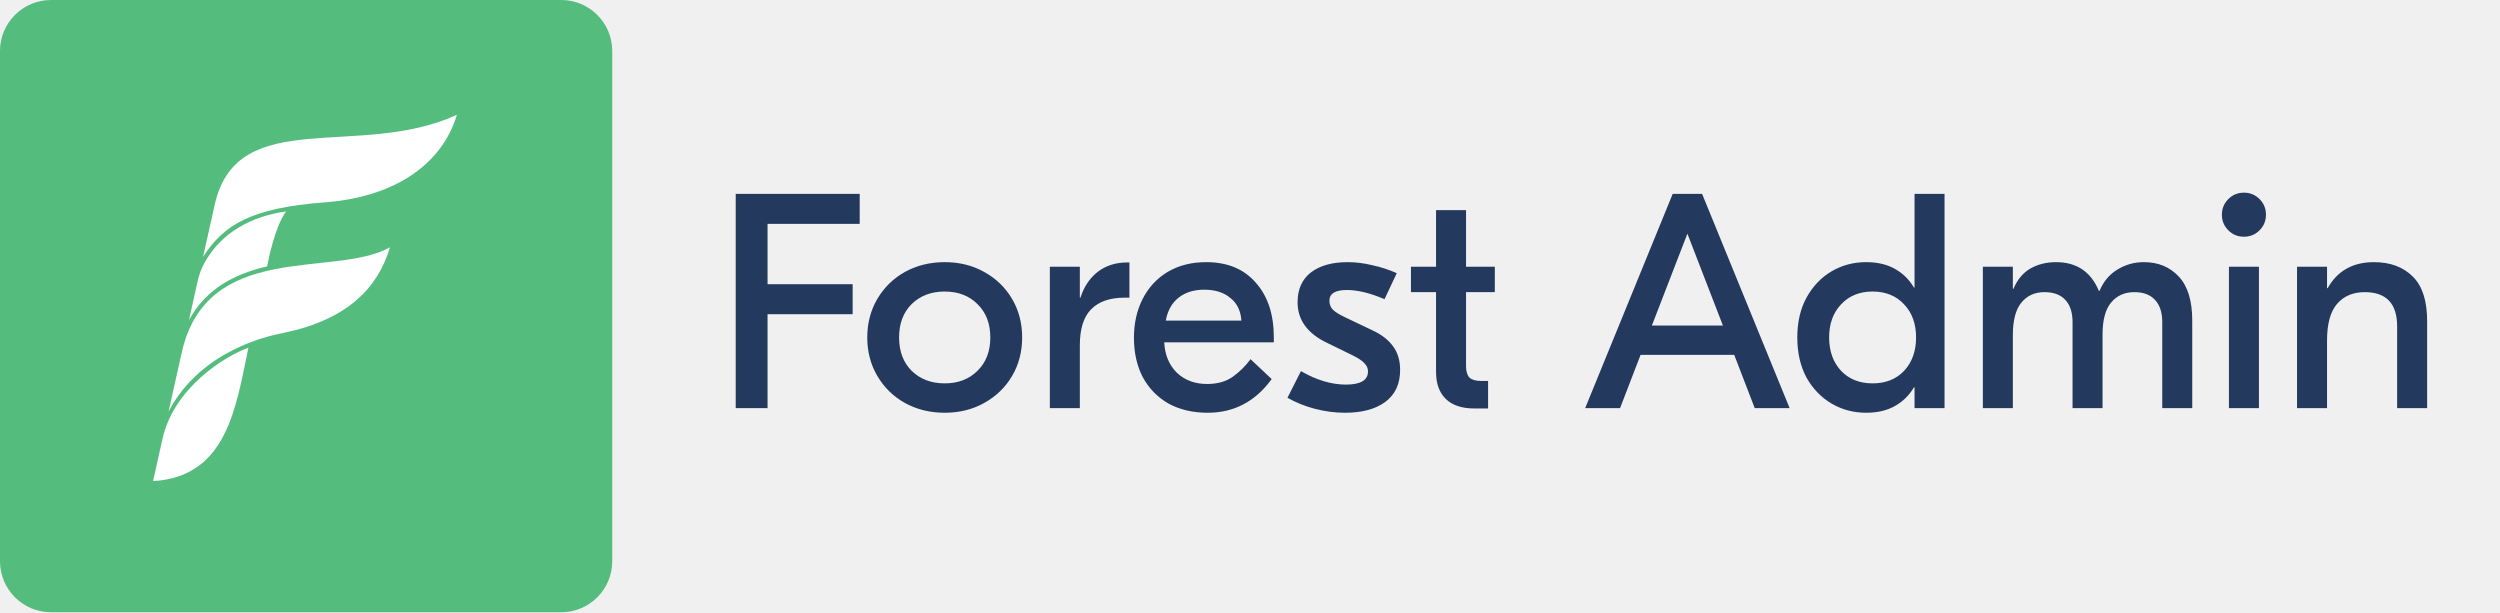
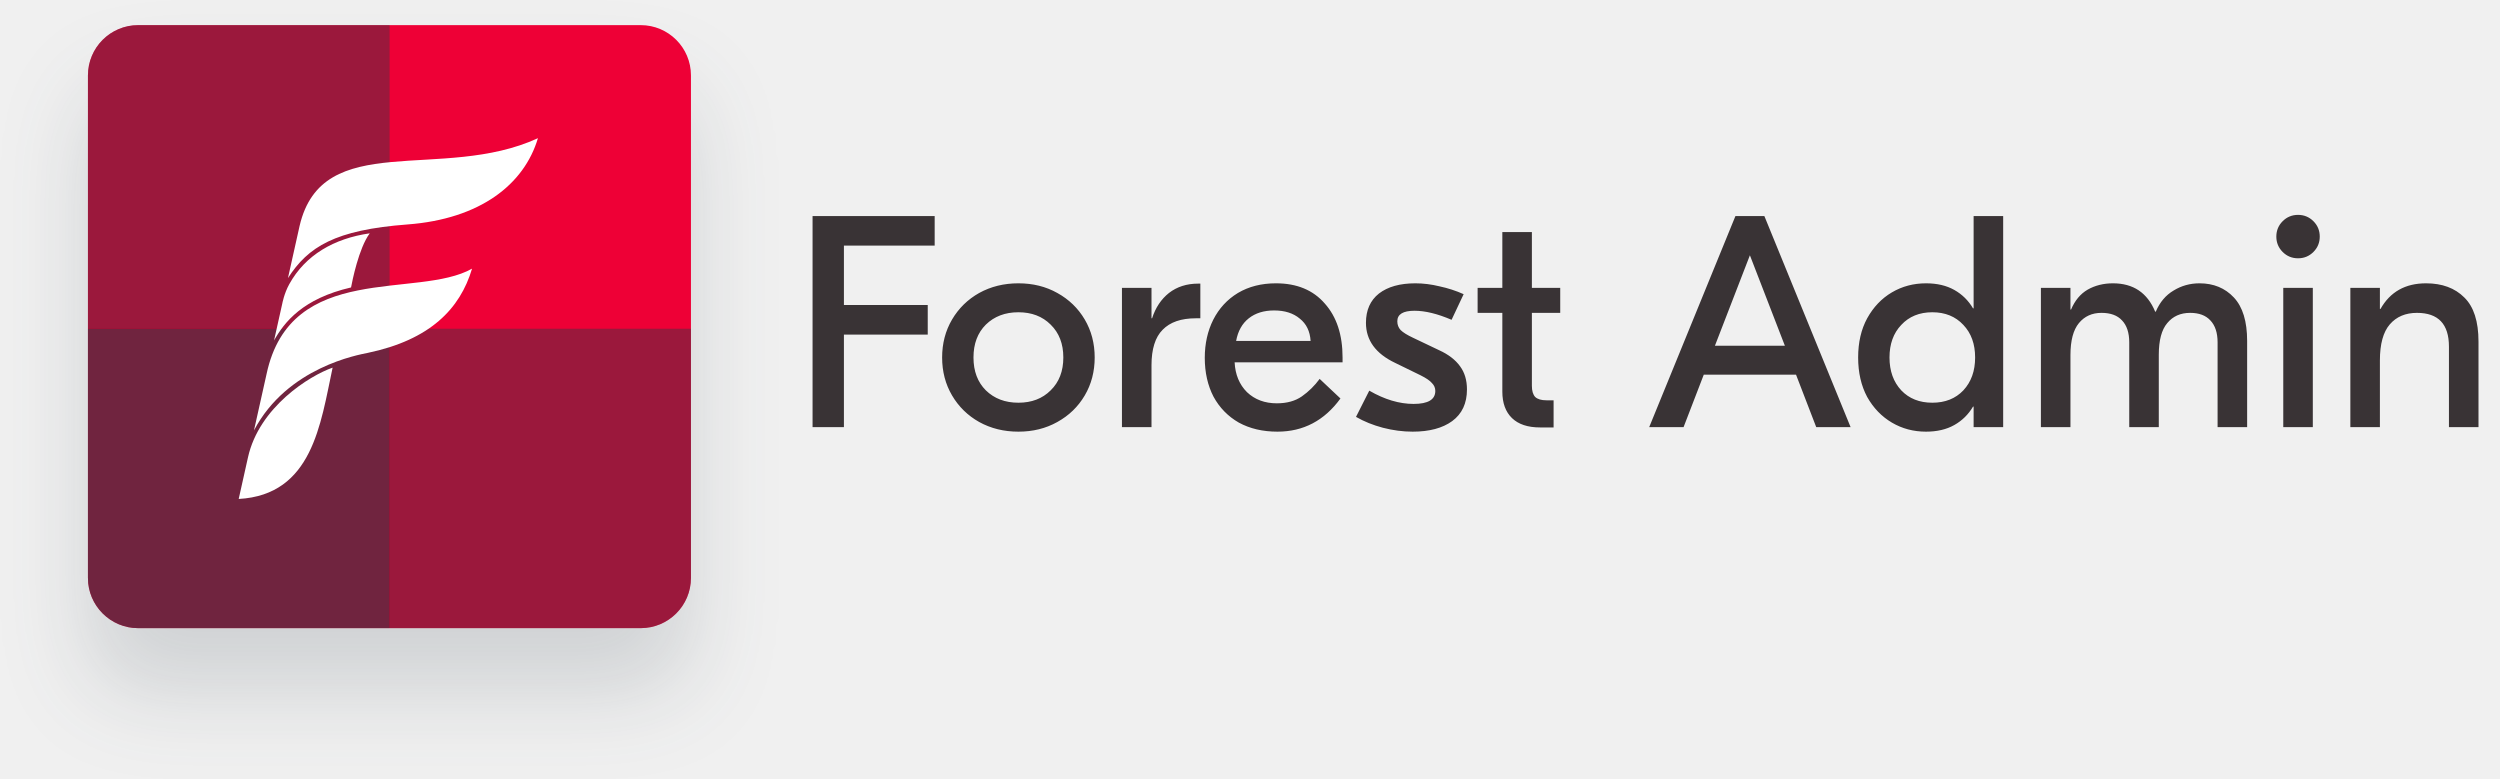
- <svg xmlns="http://www.w3.org/2000/svg" width="196" height="48" viewBox="0 0 196 48" fill="none">
-   <path d="M60.176 17.552V22.28H66.848V24.632H60.176V32H57.68V15.2H67.4V17.552H60.176ZM74.065 20.552C75.217 20.552 76.249 20.808 77.161 21.32C78.089 21.832 78.817 22.536 79.345 23.432C79.873 24.328 80.137 25.336 80.137 26.456C80.137 27.576 79.873 28.584 79.345 29.48C78.817 30.376 78.089 31.08 77.161 31.592C76.249 32.104 75.217 32.36 74.065 32.36C72.913 32.36 71.873 32.104 70.945 31.592C70.033 31.08 69.313 30.376 68.785 29.48C68.257 28.584 67.993 27.576 67.993 26.456C67.993 25.336 68.257 24.328 68.785 23.432C69.313 22.536 70.033 21.832 70.945 21.32C71.873 20.808 72.913 20.552 74.065 20.552ZM74.065 22.856C73.009 22.856 72.145 23.184 71.473 23.84C70.817 24.496 70.489 25.368 70.489 26.456C70.489 27.544 70.817 28.416 71.473 29.072C72.145 29.728 73.009 30.056 74.065 30.056C75.121 30.056 75.977 29.728 76.633 29.072C77.305 28.416 77.641 27.544 77.641 26.456C77.641 25.368 77.305 24.496 76.633 23.84C75.977 23.184 75.121 22.856 74.065 22.856ZM88.547 23.336H88.187C87.019 23.336 86.139 23.64 85.547 24.248C84.955 24.84 84.659 25.784 84.659 27.08V32H82.307V20.912H84.659V23.336H84.707C84.979 22.488 85.427 21.816 86.051 21.32C86.691 20.824 87.467 20.576 88.379 20.576H88.547V23.336ZM94.564 20.552C96.228 20.552 97.524 21.088 98.452 22.16C99.396 23.216 99.868 24.648 99.868 26.456V26.84H91.276C91.324 27.816 91.652 28.608 92.26 29.216C92.884 29.808 93.676 30.104 94.636 30.104C95.436 30.104 96.1 29.92 96.628 29.552C97.172 29.168 97.644 28.704 98.044 28.16L99.7 29.72C98.42 31.48 96.748 32.36 94.684 32.36C93.516 32.36 92.492 32.12 91.612 31.64C90.748 31.144 90.076 30.456 89.596 29.576C89.132 28.68 88.9 27.648 88.9 26.48C88.9 25.36 89.124 24.352 89.572 23.456C90.036 22.544 90.692 21.832 91.54 21.32C92.404 20.808 93.412 20.552 94.564 20.552ZM94.42 22.712C93.604 22.712 92.932 22.92 92.404 23.336C91.876 23.752 91.54 24.352 91.396 25.136H97.324C97.276 24.368 96.988 23.776 96.46 23.36C95.948 22.928 95.268 22.712 94.42 22.712ZM105.45 32.36C104.666 32.36 103.874 32.256 103.074 32.048C102.29 31.84 101.578 31.552 100.938 31.184L101.994 29.096C103.21 29.8 104.386 30.152 105.522 30.152C106.674 30.152 107.25 29.808 107.25 29.12C107.25 28.88 107.162 28.672 106.986 28.496C106.826 28.304 106.522 28.096 106.074 27.872L104.058 26.888C102.506 26.152 101.73 25.088 101.73 23.696C101.73 22.688 102.074 21.912 102.762 21.368C103.466 20.824 104.434 20.552 105.666 20.552C106.29 20.552 106.93 20.632 107.586 20.792C108.258 20.936 108.898 21.144 109.506 21.416L108.546 23.456C107.426 22.976 106.442 22.736 105.594 22.736C104.682 22.736 104.226 23.016 104.226 23.576C104.226 23.848 104.314 24.08 104.49 24.272C104.682 24.464 105.018 24.672 105.498 24.896L107.562 25.88C108.298 26.216 108.85 26.64 109.218 27.152C109.586 27.648 109.77 28.264 109.77 29C109.77 30.104 109.378 30.944 108.594 31.52C107.826 32.08 106.778 32.36 105.45 32.36ZM114.938 22.904V28.712C114.938 29.112 115.026 29.408 115.202 29.6C115.394 29.776 115.69 29.864 116.09 29.864H116.666V32.024H115.586C114.61 32.024 113.866 31.776 113.354 31.28C112.842 30.784 112.586 30.08 112.586 29.168V22.904H110.618V20.912H112.586V16.472H114.938V20.912H117.194V22.904H114.938ZM135.964 27.824H128.62L127.012 32H124.276L131.14 15.2H133.444L140.308 32H137.572L135.964 27.824ZM135.076 25.52L132.292 18.32L129.508 25.52H135.076ZM146.308 32.36C145.316 32.36 144.412 32.12 143.596 31.64C142.78 31.16 142.124 30.48 141.628 29.6C141.148 28.704 140.908 27.656 140.908 26.456C140.908 25.256 141.148 24.216 141.628 23.336C142.124 22.44 142.78 21.752 143.596 21.272C144.412 20.792 145.316 20.552 146.308 20.552C147.188 20.552 147.94 20.728 148.564 21.08C149.188 21.432 149.684 21.92 150.052 22.544H150.1V15.2H152.452V32H150.1V30.368H150.052C149.684 30.992 149.188 31.48 148.564 31.832C147.94 32.184 147.188 32.36 146.308 32.36ZM146.812 30.056C147.836 30.056 148.66 29.728 149.284 29.072C149.908 28.4 150.22 27.528 150.22 26.456C150.22 25.384 149.908 24.52 149.284 23.864C148.66 23.192 147.836 22.856 146.812 22.856C145.788 22.856 144.964 23.192 144.34 23.864C143.716 24.52 143.404 25.384 143.404 26.456C143.404 27.528 143.716 28.4 144.34 29.072C144.964 29.728 145.788 30.056 146.812 30.056ZM155.456 20.912H157.808V22.64H157.856C158.16 21.92 158.6 21.392 159.176 21.056C159.768 20.72 160.44 20.552 161.192 20.552C162.808 20.552 163.928 21.304 164.552 22.808H164.6C164.92 22.056 165.392 21.496 166.016 21.128C166.64 20.744 167.328 20.552 168.08 20.552C169.2 20.552 170.112 20.928 170.816 21.68C171.52 22.432 171.872 23.584 171.872 25.136V32H169.52V25.256C169.52 24.488 169.328 23.904 168.944 23.504C168.576 23.104 168.04 22.904 167.336 22.904C166.568 22.904 165.96 23.176 165.512 23.72C165.064 24.248 164.84 25.088 164.84 26.24V32H162.488V25.256C162.488 24.488 162.296 23.904 161.912 23.504C161.544 23.104 161 22.904 160.28 22.904C159.528 22.904 158.928 23.176 158.48 23.72C158.032 24.264 157.808 25.112 157.808 26.264V32H155.456V20.912ZM174.748 20.912H177.1V32H174.748V20.912ZM175.924 15.104C176.404 15.104 176.812 15.272 177.148 15.608C177.484 15.944 177.652 16.352 177.652 16.832C177.652 17.312 177.484 17.72 177.148 18.056C176.812 18.392 176.404 18.56 175.924 18.56C175.444 18.56 175.036 18.392 174.7 18.056C174.364 17.72 174.196 17.312 174.196 16.832C174.196 16.352 174.364 15.944 174.7 15.608C175.036 15.272 175.444 15.104 175.924 15.104ZM186.112 20.552C187.392 20.552 188.408 20.928 189.16 21.68C189.912 22.416 190.288 23.584 190.288 25.184V32H187.936V25.592C187.936 23.8 187.088 22.904 185.392 22.904C184.48 22.904 183.76 23.208 183.232 23.816C182.704 24.424 182.44 25.384 182.44 26.696V32H180.088V20.912H182.44V22.592H182.488C183.256 21.232 184.464 20.552 186.112 20.552Z" fill="#233A5E" />
-   <rect width="48" height="48" rx="4" fill="#54BD7E" />
-   <path fill-rule="evenodd" clip-rule="evenodd" d="M25.442 15.866C31.23 15.43 34.729 12.673 35.819 9C28.181 12.519 18.65 8.214 16.846 15.99L15.921 20.136C17.53 17.64 19.655 16.302 25.442 15.866ZM22.433 16.572C19.588 16.981 17.306 18.301 16.026 20.619C15.614 21.364 15.469 22.166 15.469 22.166L14.814 25.1C15.634 23.638 17.101 21.769 20.944 20.88C21.03 20.415 21.555 17.748 22.433 16.572ZM14.217 27.778L13.217 32.26C15.866 27.216 21.567 26.237 22.27 26.09C27.234 25.052 29.624 22.587 30.575 19.385C26.243 21.834 16.133 18.758 14.217 27.778ZM12.736 34.419L12 37.718C17.87 37.388 18.518 31.746 19.476 27.264C17.649 27.902 13.624 30.4 12.736 34.419Z" fill="white" />
+ <svg xmlns="http://www.w3.org/2000/svg" width="199" height="62" viewBox="0 0 199 62" fill="none">
+   <path d="M67.176 19.552V24.28H73.848V26.632H67.176V34H64.68V17.2H74.4V19.552H67.176ZM81.065 22.552C82.217 22.552 83.249 22.808 84.161 23.32C85.089 23.832 85.817 24.536 86.345 25.432C86.873 26.328 87.137 27.336 87.137 28.456C87.137 29.576 86.873 30.584 86.345 31.48C85.817 32.376 85.089 33.08 84.161 33.592C83.249 34.104 82.217 34.36 81.065 34.36C79.913 34.36 78.873 34.104 77.945 33.592C77.033 33.08 76.313 32.376 75.785 31.48C75.257 30.584 74.993 29.576 74.993 28.456C74.993 27.336 75.257 26.328 75.785 25.432C76.313 24.536 77.033 23.832 77.945 23.32C78.873 22.808 79.913 22.552 81.065 22.552ZM81.065 24.856C80.009 24.856 79.145 25.184 78.473 25.84C77.817 26.496 77.489 27.368 77.489 28.456C77.489 29.544 77.817 30.416 78.473 31.072C79.145 31.728 80.009 32.056 81.065 32.056C82.121 32.056 82.977 31.728 83.633 31.072C84.305 30.416 84.641 29.544 84.641 28.456C84.641 27.368 84.305 26.496 83.633 25.84C82.977 25.184 82.121 24.856 81.065 24.856ZM95.547 25.336H95.187C94.019 25.336 93.139 25.64 92.547 26.248C91.955 26.84 91.659 27.784 91.659 29.08V34H89.307V22.912H91.659V25.336H91.707C91.979 24.488 92.427 23.816 93.051 23.32C93.691 22.824 94.467 22.576 95.379 22.576H95.547V25.336ZM101.564 22.552C103.228 22.552 104.524 23.088 105.452 24.16C106.396 25.216 106.868 26.648 106.868 28.456V28.84H98.276C98.324 29.816 98.652 30.608 99.26 31.216C99.884 31.808 100.676 32.104 101.636 32.104C102.436 32.104 103.1 31.92 103.628 31.552C104.172 31.168 104.644 30.704 105.044 30.16L106.7 31.72C105.42 33.48 103.748 34.36 101.684 34.36C100.516 34.36 99.492 34.12 98.612 33.64C97.748 33.144 97.076 32.456 96.596 31.576C96.132 30.68 95.9 29.648 95.9 28.48C95.9 27.36 96.124 26.352 96.572 25.456C97.036 24.544 97.692 23.832 98.54 23.32C99.404 22.808 100.412 22.552 101.564 22.552ZM101.42 24.712C100.604 24.712 99.932 24.92 99.404 25.336C98.876 25.752 98.54 26.352 98.396 27.136H104.324C104.276 26.368 103.988 25.776 103.46 25.36C102.948 24.928 102.268 24.712 101.42 24.712ZM112.45 34.36C111.666 34.36 110.874 34.256 110.074 34.048C109.29 33.84 108.578 33.552 107.938 33.184L108.994 31.096C110.21 31.8 111.386 32.152 112.522 32.152C113.674 32.152 114.25 31.808 114.25 31.12C114.25 30.88 114.162 30.672 113.986 30.496C113.826 30.304 113.522 30.096 113.074 29.872L111.058 28.888C109.506 28.152 108.73 27.088 108.73 25.696C108.73 24.688 109.074 23.912 109.762 23.368C110.466 22.824 111.434 22.552 112.666 22.552C113.29 22.552 113.93 22.632 114.586 22.792C115.258 22.936 115.898 23.144 116.506 23.416L115.546 25.456C114.426 24.976 113.442 24.736 112.594 24.736C111.682 24.736 111.226 25.016 111.226 25.576C111.226 25.848 111.314 26.08 111.49 26.272C111.682 26.464 112.018 26.672 112.498 26.896L114.562 27.88C115.298 28.216 115.85 28.64 116.218 29.152C116.586 29.648 116.77 30.264 116.77 31C116.77 32.104 116.378 32.944 115.594 33.52C114.826 34.08 113.778 34.36 112.45 34.36ZM121.938 24.904V30.712C121.938 31.112 122.026 31.408 122.202 31.6C122.394 31.776 122.69 31.864 123.09 31.864H123.666V34.024H122.586C121.61 34.024 120.866 33.776 120.354 33.28C119.842 32.784 119.586 32.08 119.586 31.168V24.904H117.618V22.912H119.586V18.472H121.938V22.912H124.194V24.904H121.938ZM142.964 29.824H135.62L134.012 34H131.276L138.14 17.2H140.444L147.308 34H144.572L142.964 29.824ZM142.076 27.52L139.292 20.32L136.508 27.52H142.076ZM153.308 34.36C152.316 34.36 151.412 34.12 150.596 33.64C149.78 33.16 149.124 32.48 148.628 31.6C148.148 30.704 147.908 29.656 147.908 28.456C147.908 27.256 148.148 26.216 148.628 25.336C149.124 24.44 149.78 23.752 150.596 23.272C151.412 22.792 152.316 22.552 153.308 22.552C154.188 22.552 154.94 22.728 155.564 23.08C156.188 23.432 156.684 23.92 157.052 24.544H157.1V17.2H159.452V34H157.1V32.368H157.052C156.684 32.992 156.188 33.48 155.564 33.832C154.94 34.184 154.188 34.36 153.308 34.36ZM153.812 32.056C154.836 32.056 155.66 31.728 156.284 31.072C156.908 30.4 157.22 29.528 157.22 28.456C157.22 27.384 156.908 26.52 156.284 25.864C155.66 25.192 154.836 24.856 153.812 24.856C152.788 24.856 151.964 25.192 151.34 25.864C150.716 26.52 150.404 27.384 150.404 28.456C150.404 29.528 150.716 30.4 151.34 31.072C151.964 31.728 152.788 32.056 153.812 32.056ZM162.456 22.912H164.808V24.64H164.856C165.16 23.92 165.6 23.392 166.176 23.056C166.768 22.72 167.44 22.552 168.192 22.552C169.808 22.552 170.928 23.304 171.552 24.808H171.6C171.92 24.056 172.392 23.496 173.016 23.128C173.64 22.744 174.328 22.552 175.08 22.552C176.2 22.552 177.112 22.928 177.816 23.68C178.52 24.432 178.872 25.584 178.872 27.136V34H176.52V27.256C176.52 26.488 176.328 25.904 175.944 25.504C175.576 25.104 175.04 24.904 174.336 24.904C173.568 24.904 172.96 25.176 172.512 25.72C172.064 26.248 171.84 27.088 171.84 28.24V34H169.488V27.256C169.488 26.488 169.296 25.904 168.912 25.504C168.544 25.104 168 24.904 167.28 24.904C166.528 24.904 165.928 25.176 165.48 25.72C165.032 26.264 164.808 27.112 164.808 28.264V34H162.456V22.912ZM181.748 22.912H184.1V34H181.748V22.912ZM182.924 17.104C183.404 17.104 183.812 17.272 184.148 17.608C184.484 17.944 184.652 18.352 184.652 18.832C184.652 19.312 184.484 19.72 184.148 20.056C183.812 20.392 183.404 20.56 182.924 20.56C182.444 20.56 182.036 20.392 181.7 20.056C181.364 19.72 181.196 19.312 181.196 18.832C181.196 18.352 181.364 17.944 181.7 17.608C182.036 17.272 182.444 17.104 182.924 17.104ZM193.112 22.552C194.392 22.552 195.408 22.928 196.16 23.68C196.912 24.416 197.288 25.584 197.288 27.184V34H194.936V27.592C194.936 25.8 194.088 24.904 192.392 24.904C191.48 24.904 190.76 25.208 190.232 25.816C189.704 26.424 189.44 27.384 189.44 28.696V34H187.088V22.912H189.44V24.592H189.488C190.256 23.232 191.464 22.552 193.112 22.552Z" fill="#393335" />
+   <g filter="url(#filter0_d)">
+     <rect x="7" y="2" width="48" height="48" rx="4" fill="#EE0036" />
+   </g>
+   <mask id="mask0" mask-type="alpha" maskUnits="userSpaceOnUse" x="7" y="2" width="48" height="48">
+     <rect x="7" y="2" width="48" height="48" rx="4" fill="white" />
+   </mask>
+   <g mask="url(#mask0)">
+     <g opacity="0.64">
+       <g style="mix-blend-mode:multiply">
+         <path fill-rule="evenodd" clip-rule="evenodd" d="M-8.94 -13.784L-8.94 -53.736L31.012 -53.736L31.012 -13.784L-8.94 -13.784ZM-8.94 66.118V26.167L31.012 26.167V66.118L-8.94 66.118ZM-8.94 146.021L-8.94 106.07L31.012 106.07L31.012 146.021L-8.94 146.021ZM110.914 146.021L70.963 146.021L70.963 106.07L110.914 106.07V146.021ZM190.817 146.021H150.866V106.07L190.817 106.07L190.817 146.021ZM190.817 26.167V66.118H150.866V26.167H190.817ZM190.817 -53.736L190.817 -13.784H150.866L150.866 -53.736L190.817 -53.736ZM70.963 -53.736L110.914 -53.736V-13.784L70.963 -13.784L70.963 -53.736ZM70.963 26.167V66.118L110.914 66.118V26.167L70.963 26.167Z" fill="#283845" />
+       </g>
+       <g style="mix-blend-mode:multiply" opacity="0.659">
+         <path fill-rule="evenodd" clip-rule="evenodd" d="M-8.94 -73.711C-8.94 -84.743 0.004 -93.687 11.036 -93.687C22.068 -93.687 31.012 -84.743 31.012 -73.711L31.012 165.997C31.012 177.029 22.068 185.973 11.036 185.973C0.004 185.973 -8.94 177.029 -8.94 165.997L-8.94 -73.711ZM150.866 -73.711C150.866 -84.743 159.809 -93.687 170.841 -93.687C181.874 -93.687 190.817 -84.743 190.817 -73.711V165.997C190.817 177.029 181.874 185.973 170.841 185.973C159.809 185.973 150.866 177.029 150.866 165.997L150.866 -73.711ZM90.939 -93.687C79.906 -93.687 70.963 -84.743 70.963 -73.711L70.963 165.997C70.963 177.029 79.906 185.973 90.939 185.973C101.971 185.973 110.914 177.029 110.914 165.997L110.914 -73.711C110.914 -84.743 101.971 -93.687 90.939 -93.687ZM210.793 -53.736C221.825 -53.736 230.769 -44.792 230.769 -33.76C230.769 -22.728 221.825 -13.784 210.793 -13.784L-28.915 -13.784C-39.948 -13.784 -48.891 -22.728 -48.891 -33.76C-48.891 -44.792 -39.948 -53.736 -28.915 -53.736L210.793 -53.736ZM210.793 106.07C221.825 106.07 230.769 115.013 230.769 126.046C230.769 137.078 221.825 146.021 210.793 146.021L-28.915 146.021C-39.948 146.021 -48.891 137.078 -48.891 126.046C-48.891 115.013 -39.948 106.07 -28.915 106.07L210.793 106.07ZM230.769 46.143C230.769 35.111 221.825 26.167 210.793 26.167L-28.915 26.167C-39.948 26.167 -48.891 35.111 -48.891 46.143C-48.891 57.175 -39.948 66.118 -28.915 66.118L210.793 66.118C221.825 66.118 230.768 57.175 230.769 46.143Z" fill="#283845" />
+       </g>
+     </g>
+   </g>
+   <path fill-rule="evenodd" clip-rule="evenodd" d="M32.442 17.866C38.23 17.43 41.729 14.673 42.819 11C35.181 14.519 25.65 10.214 23.846 17.99L22.921 22.136C24.53 19.64 26.655 18.302 32.442 17.866ZM29.433 18.572C26.588 18.981 24.306 20.301 23.026 22.619C22.614 23.364 22.469 24.166 22.469 24.166L21.814 27.1C22.634 25.638 24.101 23.769 27.944 22.88C28.03 22.415 28.555 19.748 29.433 18.572ZM21.217 29.778L20.217 34.26C22.866 29.216 28.567 28.237 29.27 28.09C34.234 27.052 36.624 24.587 37.575 21.385C33.243 23.834 23.133 20.758 21.217 29.778ZM19.736 36.419L19 39.718C24.87 39.388 25.518 33.746 26.476 29.264C24.649 29.902 20.624 32.4 19.736 36.419Z" fill="white" />
+   <defs>
+     <filter id="filter0_d" x="0" y="0" width="62" height="62" filterUnits="userSpaceOnUse" color-interpolation-filters="sRGB">
+       <feFlood flood-opacity="0" result="BackgroundImageFix" />
+       <feColorMatrix in="SourceAlpha" type="matrix" values="0 0 0 0 0 0 0 0 0 0 0 0 0 0 0 0 0 0 127 0" />
+       <feOffset dy="5" />
+       <feGaussianBlur stdDeviation="3.5" />
+       <feColorMatrix type="matrix" values="0 0 0 0 0.157 0 0 0 0 0.22 0 0 0 0 0.271 0 0 0 0.16 0" />
+       <feBlend mode="normal" in2="BackgroundImageFix" result="effect1_dropShadow" />
+       <feBlend mode="normal" in="SourceGraphic" in2="effect1_dropShadow" result="shape" />
+     </filter>
+   </defs>
</svg>
